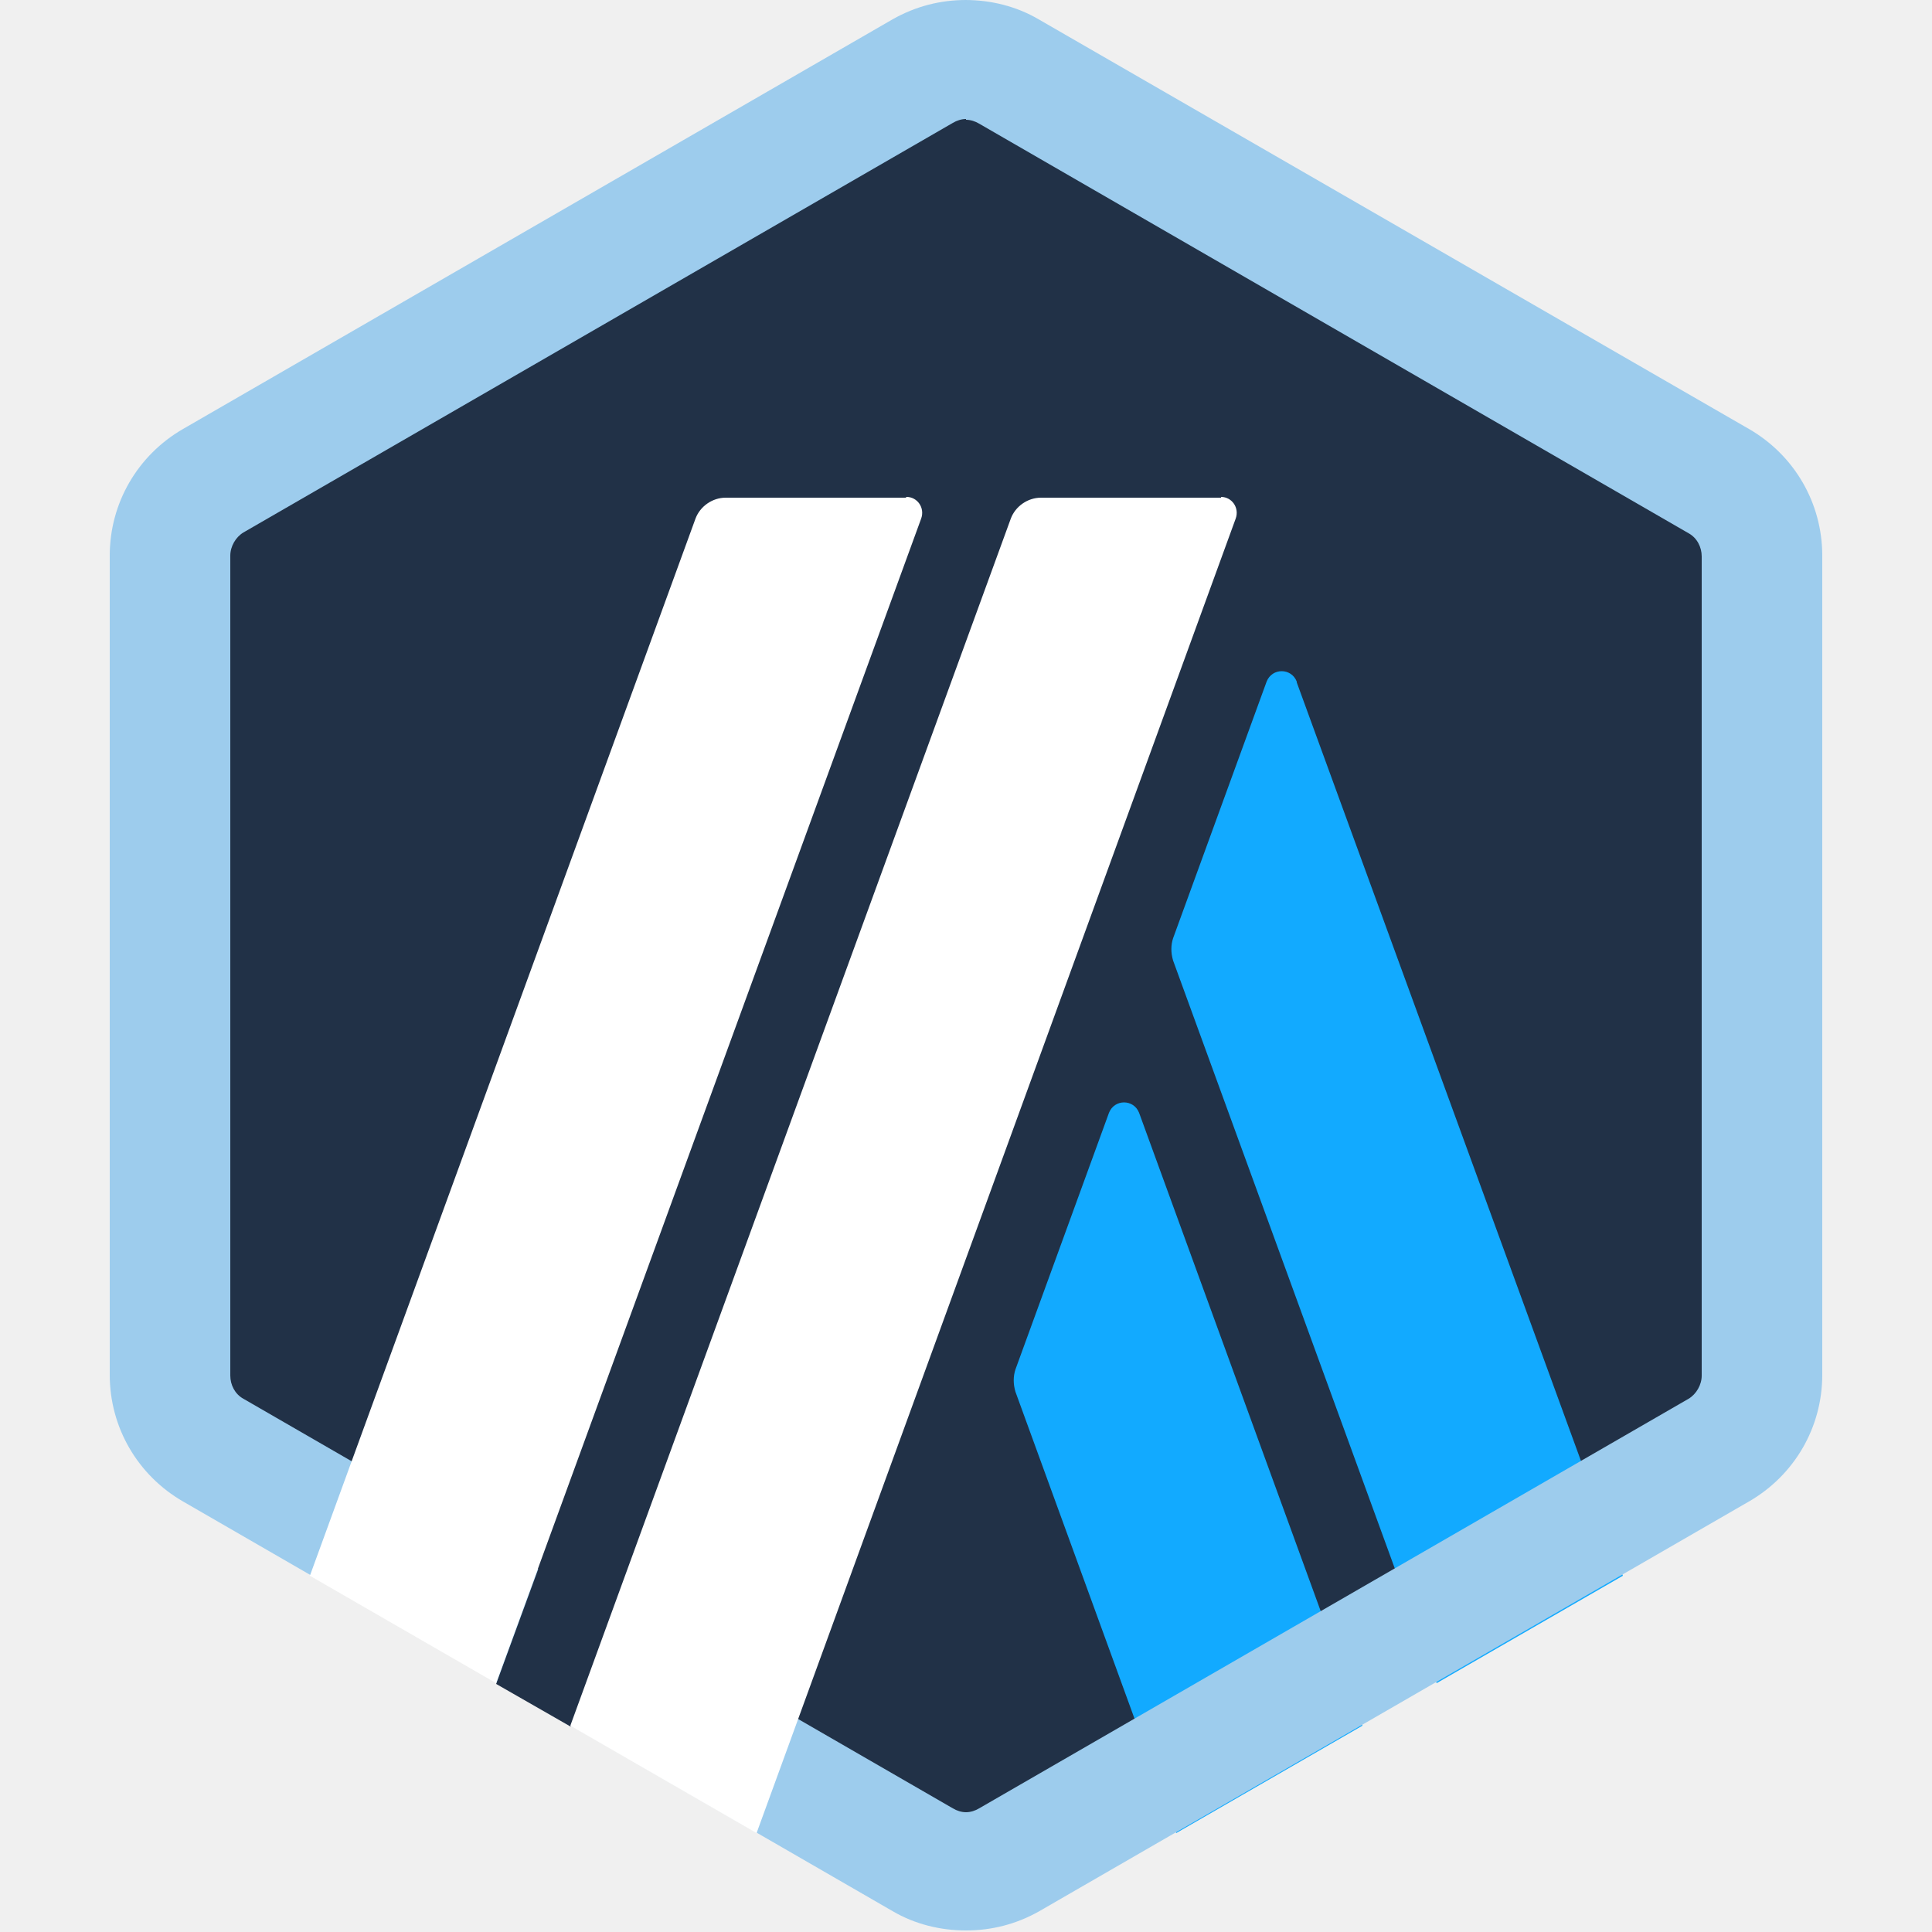
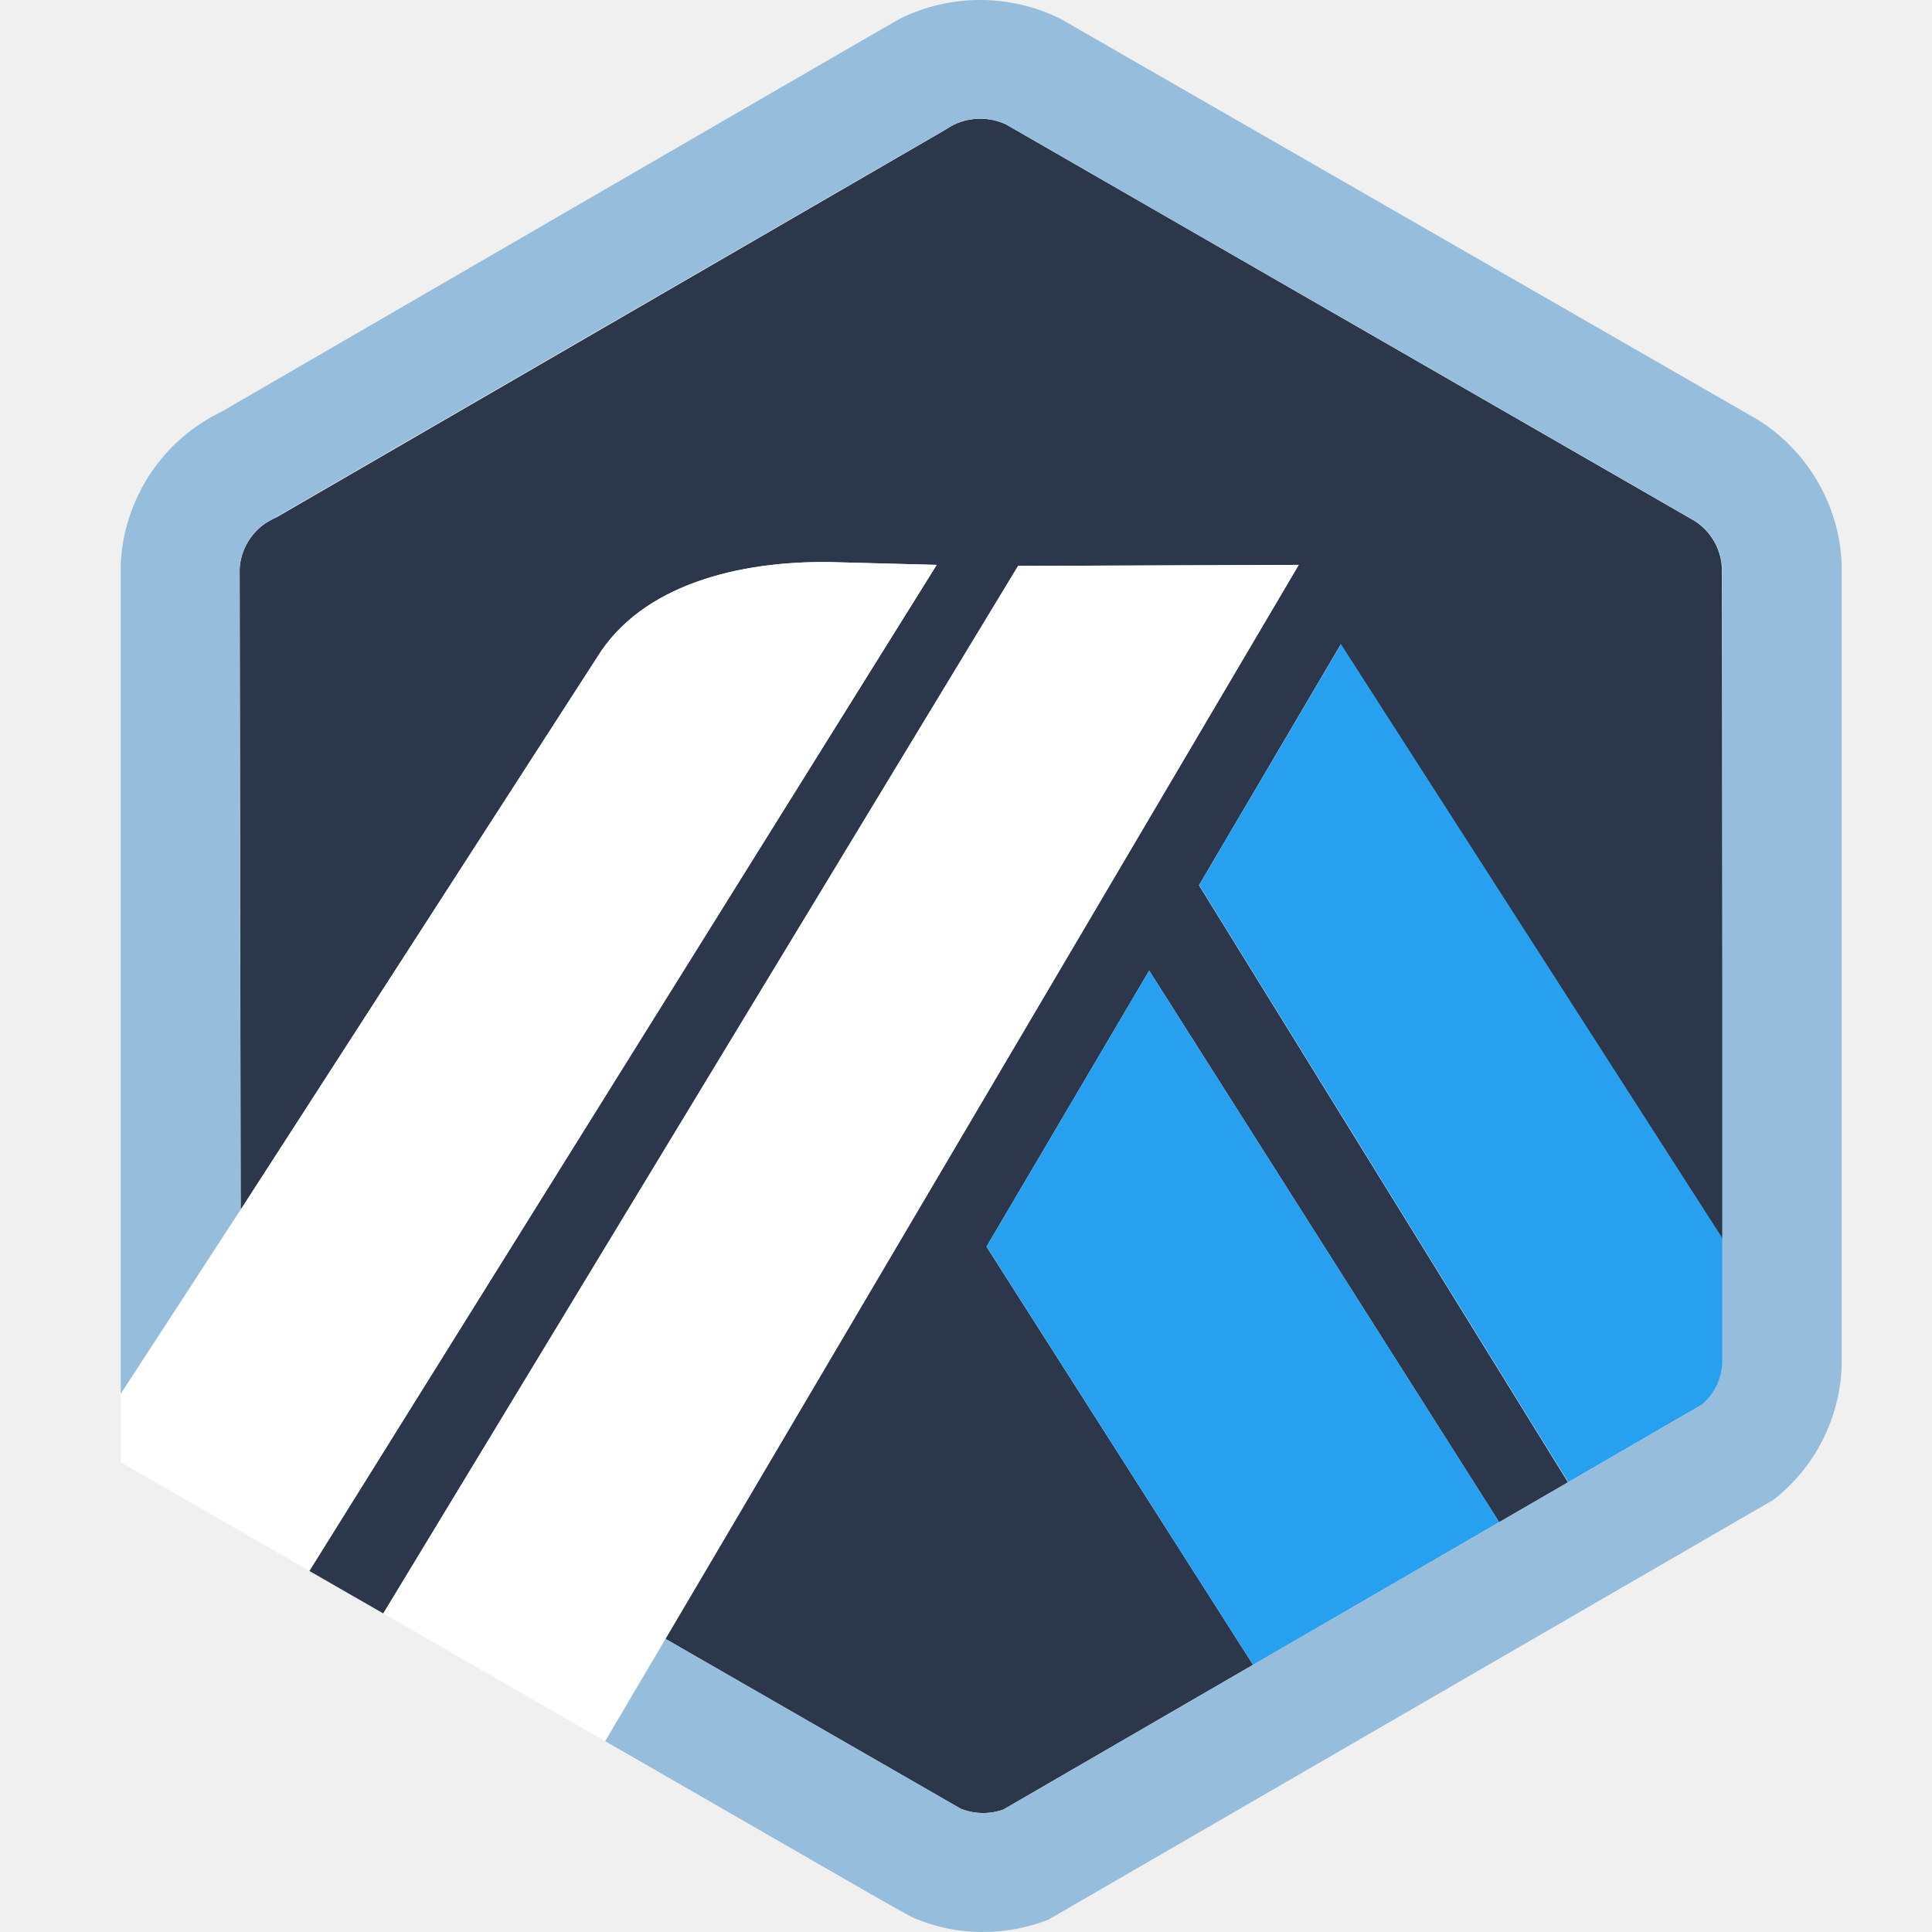
- <svg xmlns="http://www.w3.org/2000/svg" version="1.1" id="Layer_1" x="0px" y="0px" viewBox="0 0 2500 2500" style="enable-background:new 0 0 2500 2500;" xml:space="preserve">
-   <style type="text/css">
- 	.st0{fill:none;}
- 	.st1{fill:#213147;}
- 	.st2{fill:#12AAFF;}
- 	.st3{fill:#9DCCED;}
- 	.st4{fill:#FFFFFF;}
- </style>
-   <g id="Layer_x0020_1">
-     <g id="_2405588477232">
-       <rect class="st0" width="2500" height="2500" />
-       <g>
-         <g>
-           <path class="st1" d="M226,760v980c0,63,33,120,88,152l849,490c54,31,121,31,175,0l849-490c54-31,88-89,88-152V760      c0-63-33-120-88-152l-849-490c-54-31-121-31-175,0L314,608c-54,31-87,89-87,152H226z" />
-           <g>
-             <g>
-               <g>
-                 <path class="st2" d="M1435,1440l-121,332c-3,9-3,19,0,29l208,571l241-139l-289-793C1467,1422,1442,1422,1435,1440z" />
-               </g>
-               <g>
-                 <path class="st2" d="M1678,882c-7-18-32-18-39,0l-121,332c-3,9-3,19,0,29l341,935l241-139L1678,883V882z" />
-               </g>
-             </g>
-           </g>
-           <g>
-             <path class="st3" d="M1250,155c6,0,12,2,17,5l918,530c11,6,17,18,17,30v1060c0,12-7,24-17,30l-918,530c-5,3-11,5-17,5       s-12-2-17-5l-918-530c-11-6-17-18-17-30V719c0-12,7-24,17-30l918-530c5-3,11-5,17-5l0,0V155z M1250,0c-33,0-65,8-95,25L237,555       c-59,34-95,96-95,164v1060c0,68,36,130,95,164l918,530c29,17,62,25,95,25s65-8,95-25l918-530c59-34,95-96,95-164V719       c0-68-36-130-95-164L1344,25c-29-17-62-25-95-25l0,0H1250z" />
-           </g>
-           <polygon class="st1" points="642,2179 727,1947 897,2088 738,2234     " />
-           <g>
-             <path class="st4" d="M1172,644H939c-17,0-33,11-39,27L401,2039l241,139l550-1507c5-14-5-28-19-28L1172,644z" />
-             <path class="st4" d="M1580,644h-233c-17,0-33,11-39,27L738,2233l241,139l620-1701c5-14-5-28-19-28V644z" />
-           </g>
-         </g>
-       </g>
-     </g>
-   </g>
+ <svg xmlns="http://www.w3.org/2000/svg" width="48" height="48" viewBox="0 0 48 48" fill="none">
+   <path d="M29.788 21.994L33.309 16.012L42.811 30.812V33.656L42.78 14.113C42.768 13.877 42.701 13.648 42.582 13.444C42.464 13.24 42.298 13.067 42.099 12.941L25 3.095C24.796 2.998 24.572 2.949 24.346 2.95C24.12 2.951 23.897 3.003 23.693 3.101C23.641 3.128 23.59 3.158 23.541 3.19L23.481 3.228L6.876 12.85L6.812 12.879C6.726 12.919 6.644 12.966 6.567 13.021C6.389 13.149 6.242 13.314 6.136 13.506C6.03 13.697 5.968 13.91 5.955 14.128L5.98 30.054L14.831 16.337C15.945 14.518 18.373 13.932 20.627 13.964L23.272 14.034L7.685 39.029L9.523 40.086L25.294 14.06L32.266 14.034L16.532 40.717L23.087 44.488L23.87 44.938C24.208 45.072 24.583 45.079 24.926 44.958L42.273 34.906L38.956 36.828L29.788 21.994ZM31.133 41.364L24.509 30.973L28.551 24.114L37.247 37.82L31.133 41.364Z" fill="#2D374B" />
+   <path d="M24.511 30.97L31.132 41.362L37.249 37.817L28.551 24.114L24.511 30.97Z" fill="#28A0F0" />
+   <path d="M42.819 33.651V30.806L33.317 16.007L29.792 21.988L38.964 36.823L42.281 34.901C42.441 34.772 42.572 34.609 42.666 34.426C42.76 34.242 42.813 34.041 42.824 33.835L42.819 33.651Z" fill="#28A0F0" />
+   <path d="M3.003 36.33L7.686 39.029L23.271 14.035L20.626 13.965C18.372 13.933 15.944 14.519 14.83 16.339L5.979 30.056L3.002 34.631V36.332L3.003 36.33Z" fill="white" />
+   <path d="M32.267 14.034L25.295 14.06L9.524 40.085L15.035 43.26L16.533 40.717L32.267 14.034Z" fill="white" />
+   <path d="M45.756 13.998C45.724 13.279 45.518 12.578 45.154 11.956C44.791 11.334 44.283 10.81 43.672 10.428L26.339 0.462C25.72 0.158 25.04 0 24.351 0C23.661 0 22.981 0.158 22.363 0.462C22.218 0.535 5.509 10.226 5.509 10.226C4.792 10.57 4.18 11.101 3.739 11.764C3.297 12.426 3.042 13.195 3 13.989V34.627L5.978 30.052L5.952 14.126C5.956 14.068 5.963 14.011 5.973 13.954C6.041 13.577 6.253 13.241 6.565 13.019C6.644 12.963 23.638 3.125 23.692 3.099C23.896 3 24.119 2.948 24.345 2.947C24.571 2.946 24.795 2.996 24.999 3.092L42.107 12.939C42.306 13.065 42.471 13.238 42.59 13.442C42.709 13.646 42.776 13.875 42.788 14.111V33.836C42.783 34.039 42.735 34.24 42.647 34.424C42.559 34.608 42.432 34.771 42.276 34.902L38.96 36.824L37.249 37.816L31.132 41.361L24.93 44.958C24.587 45.079 24.212 45.072 23.874 44.938L16.535 40.716L15.036 43.259L21.631 47.056L22.203 47.38C22.45 47.518 22.618 47.611 22.677 47.639C23.229 47.881 23.826 48.004 24.428 47.999C24.981 48 25.529 47.897 26.044 47.695L44.06 37.263C44.568 36.868 44.983 36.366 45.276 35.792C45.569 35.219 45.733 34.588 45.756 33.945V13.998Z" fill="#96BEDC" />
</svg>
